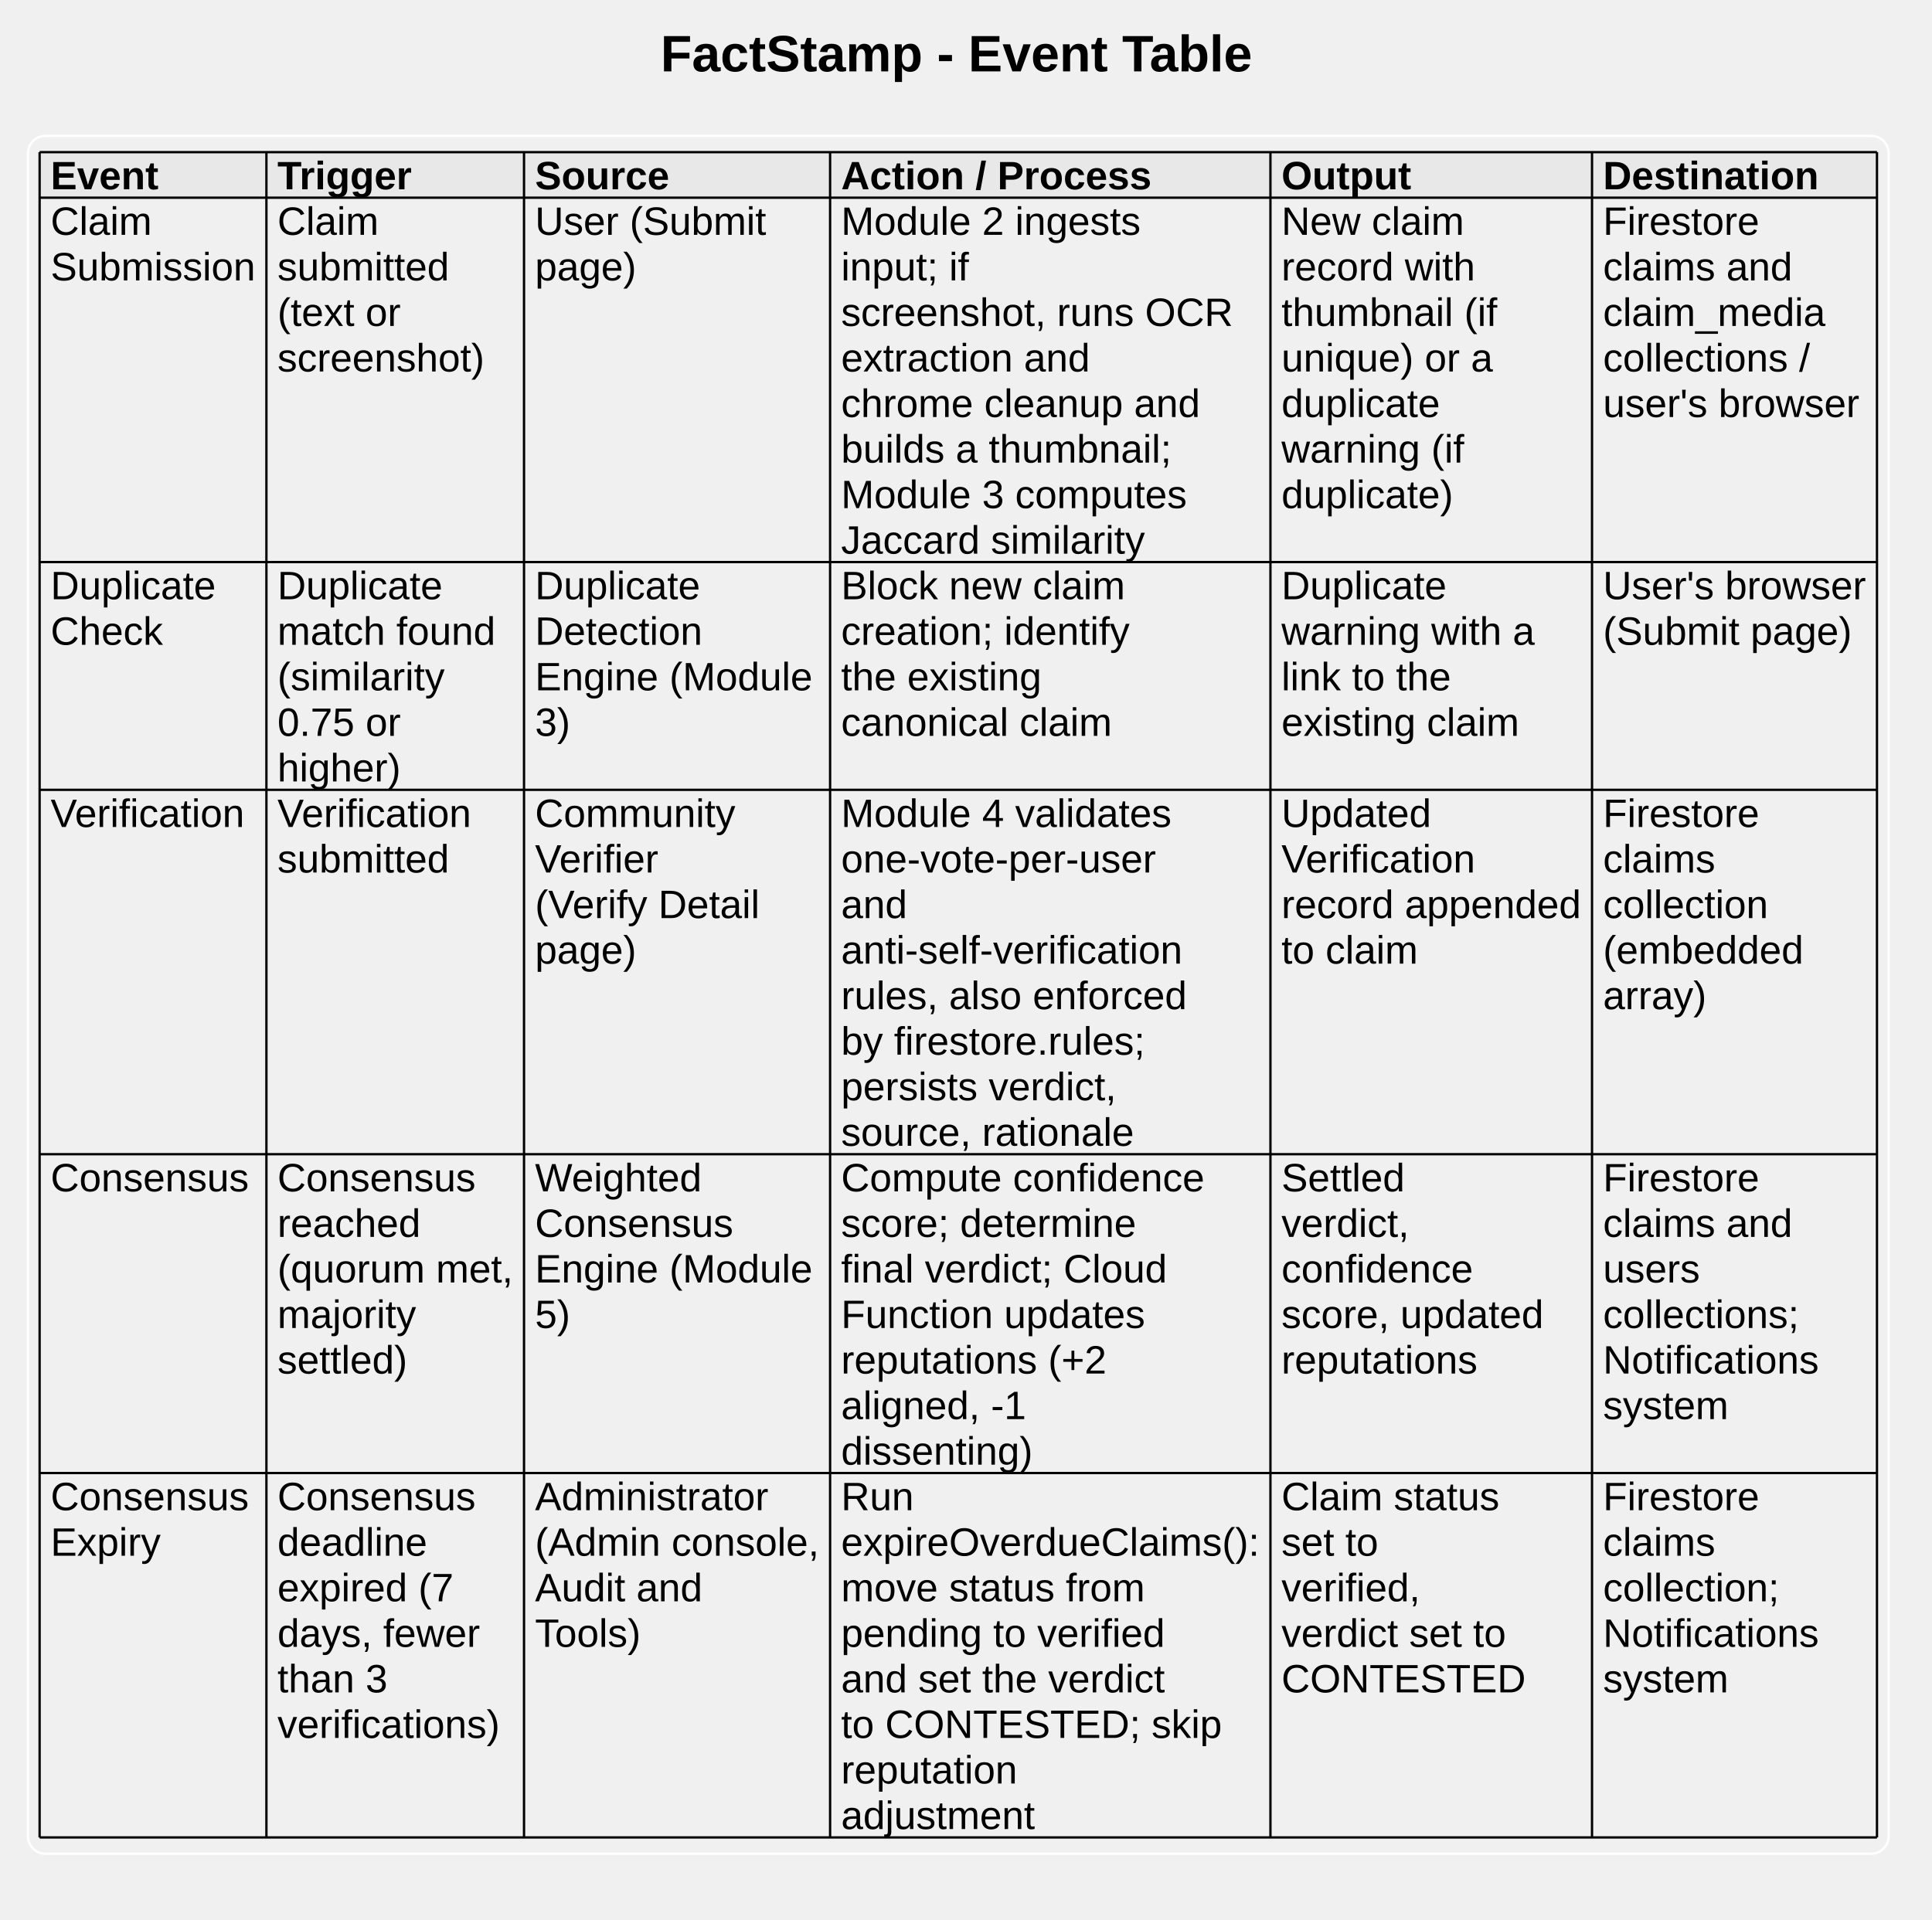
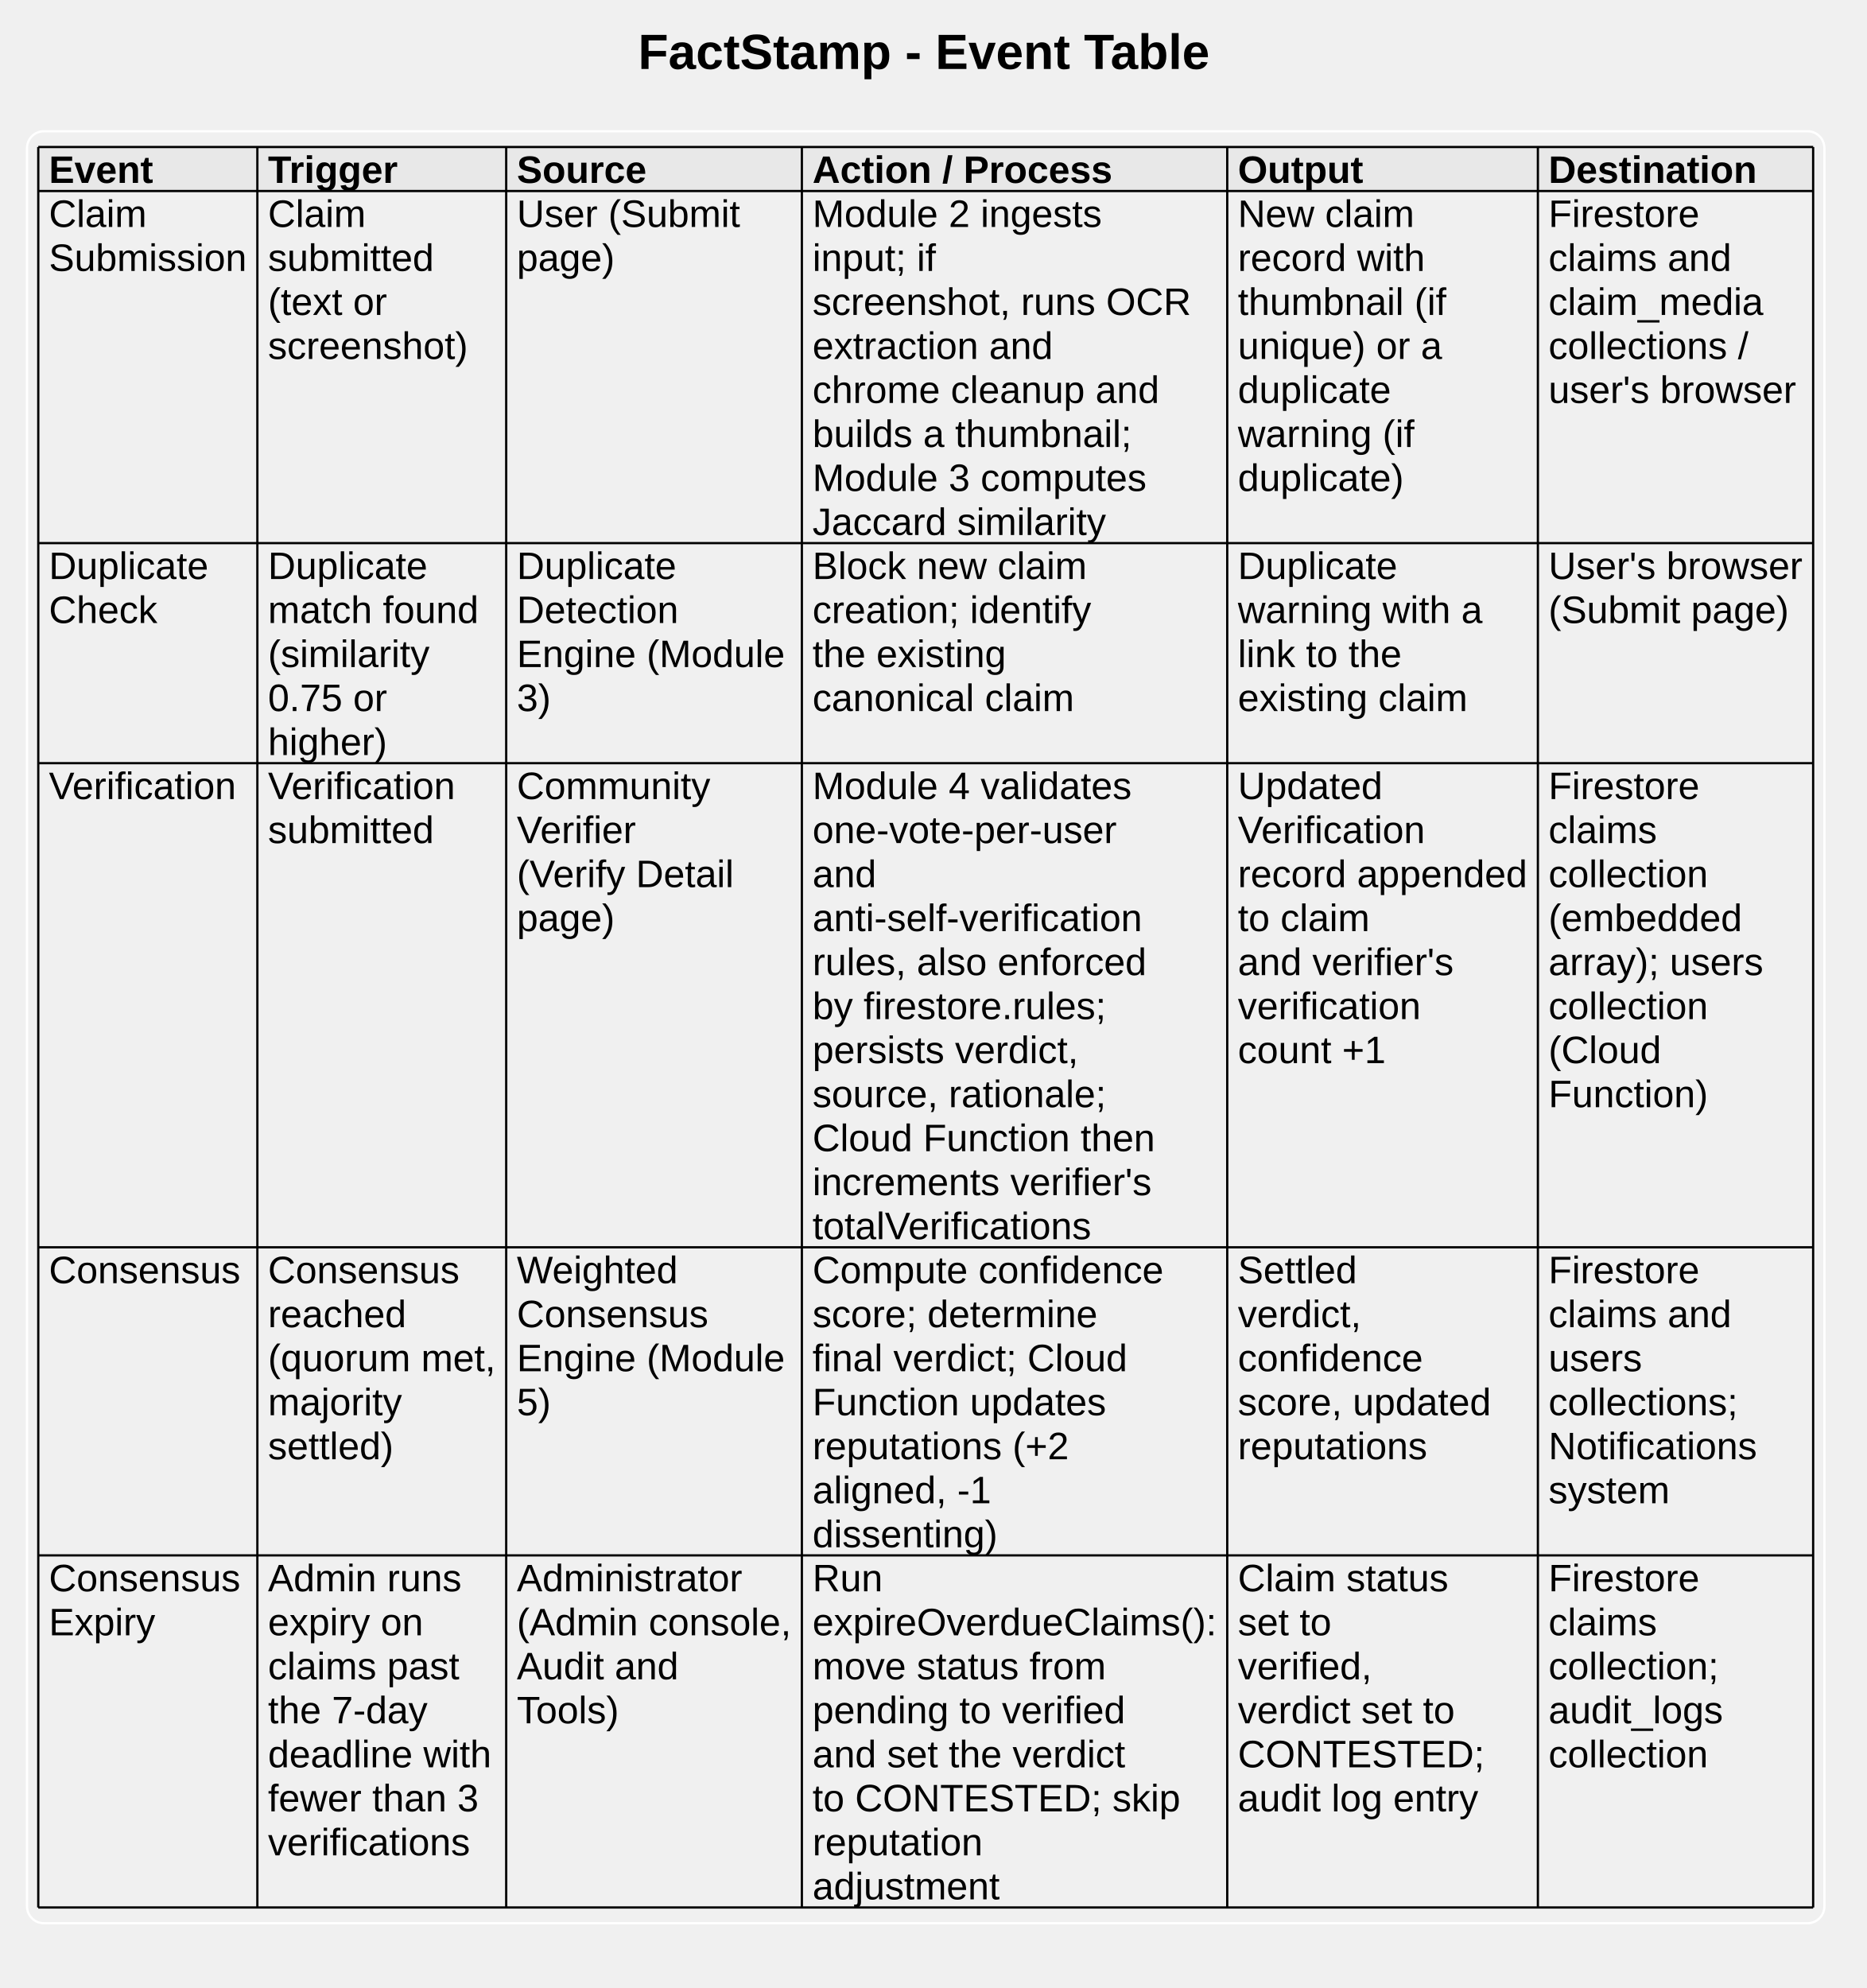
- <svg xmlns="http://www.w3.org/2000/svg" version="1.1" data-diagram-type="CLASS" style="width:829px;height:824px;background:#FFFFFF;" width="829px" height="824px" viewBox="0 0 829 824" zoomAndPan="magnify" preserveAspectRatio="none" contentStyleType="text/css">
+ <svg xmlns="http://www.w3.org/2000/svg" version="1.1" data-diagram-type="CLASS" style="width:829px;height:883px;background:#FFFFFF;" width="829px" height="883px" viewBox="0 0 829 883" zoomAndPan="magnify" preserveAspectRatio="none" contentStyleType="text/css">
  <defs />
  <g font-family="sans-serif" lengthAdjust="spacing">
    <g class="title" data-source-line="11">
      <text x="283.444" y="30.636" fill="#000" font-size="22" textLength="255.503" font-weight="700" font-family="'Liberation Sans'">FactStamp - Event Table</text>
    </g>
    <g class="legend" data-source-line="13">
-       <rect x="12" y="58.298" width="798.392" height="737.289" fill="none" style="stroke:#FFF;stroke-width:1;" rx="7.5" ry="7.5" />
+       <rect x="12" y="58.298" width="798.392" height="795.934" fill="none" style="stroke:#FFF;stroke-width:1;" rx="7.5" ry="7.5" />
      <rect x="17" y="65.298" width="97.318" height="19.548" fill="#E8E8E8" style="stroke:none;" />
      <text x="17" y="81.244" fill="#000" font-size="17" textLength="55.74" font-weight="700" font-family="'Liberation Sans'">​ Event ​</text>
      <rect x="114.318" y="65.298" width="110.533" height="19.548" fill="#E8E8E8" style="stroke:none;" />
      <text x="114.318" y="81.244" fill="#000" font-size="17" textLength="68.008" font-weight="700" font-family="'Liberation Sans'">​ Trigger ​</text>
      <rect x="224.852" y="65.298" width="131.335" height="19.548" fill="#E8E8E8" style="stroke:none;" />
      <text x="224.852" y="81.244" fill="#000" font-size="17" textLength="67.079" font-weight="700" font-family="'Liberation Sans'">​ Source ​</text>
      <rect x="356.187" y="65.298" width="188.942" height="19.548" fill="#E8E8E8" style="stroke:none;" />
      <text x="356.187" y="81.244" fill="#000" font-size="17" textLength="142.657" font-weight="700" font-family="'Liberation Sans'">​ Action / Process ​</text>
      <rect x="545.129" y="65.298" width="137.992" height="19.548" fill="#E8E8E8" style="stroke:none;" />
      <text x="545.129" y="81.244" fill="#000" font-size="17" textLength="65.145" font-weight="700" font-family="'Liberation Sans'">​ Output ​</text>
      <rect x="683.121" y="65.298" width="122.271" height="19.548" fill="#E8E8E8" style="stroke:none;" />
      <text x="683.121" y="81.244" fill="#000" font-size="17" textLength="102.008" font-weight="700" font-family="'Liberation Sans'">​ Destination ​</text>
      <text x="17" y="100.792" fill="#000" font-size="17" textLength="52.893" font-family="'Liberation Sans'">​ Claim ​</text>
      <text x="17" y="120.34" fill="#000" font-size="17" textLength="97.318" font-family="'Liberation Sans'">​ Submission ​</text>
      <text x="114.318" y="100.792" fill="#000" font-size="17" textLength="52.893" font-family="'Liberation Sans'">​ Claim ​</text>
      <text x="114.318" y="120.34" fill="#000" font-size="17" textLength="83.149" font-family="'Liberation Sans'">​ submitted ​</text>
      <text x="114.318" y="139.889" fill="#000" font-size="17" textLength="62.347" font-family="'Liberation Sans'">​ (text or ​</text>
      <text x="114.318" y="159.437" fill="#000" font-size="17" textLength="98.265" font-family="'Liberation Sans'">​ screenshot) ​</text>
      <text x="224.852" y="100.792" fill="#000" font-size="17" textLength="108.632" font-family="'Liberation Sans'">​ User (Submit ​</text>
      <text x="224.852" y="120.34" fill="#000" font-size="17" textLength="52.926" font-family="'Liberation Sans'">​ page) ​</text>
      <text x="356.187" y="100.792" fill="#000" font-size="17" textLength="137.967" font-family="'Liberation Sans'">​ Module 2 ingests ​</text>
      <text x="356.187" y="120.34" fill="#000" font-size="17" textLength="64.256" font-family="'Liberation Sans'">​ input; if ​</text>
      <text x="356.187" y="139.889" fill="#000" font-size="17" textLength="177.62" font-family="'Liberation Sans'">​ screenshot, runs OCR ​</text>
      <text x="356.187" y="159.437" fill="#000" font-size="17" textLength="116.236" font-family="'Liberation Sans'">​ extraction and ​</text>
      <text x="356.187" y="178.985" fill="#000" font-size="17" textLength="163.492" font-family="'Liberation Sans'">​ chrome cleanup and ​</text>
      <text x="356.187" y="198.534" fill="#000" font-size="17" textLength="151.199" font-family="'Liberation Sans'">​ builds a thumbnail; ​</text>
      <text x="356.187" y="218.082" fill="#000" font-size="17" textLength="157.806" font-family="'Liberation Sans'">​ Module 3 computes ​</text>
      <text x="356.187" y="237.63" fill="#000" font-size="17" textLength="139.802" font-family="'Liberation Sans'">​ Jaccard similarity ​</text>
      <text x="545.129" y="100.792" fill="#000" font-size="17" textLength="87.847" font-family="'Liberation Sans'">​ New claim ​</text>
      <text x="545.129" y="120.34" fill="#000" font-size="17" textLength="92.587" font-family="'Liberation Sans'">​ record with ​</text>
      <text x="545.129" y="139.889" fill="#000" font-size="17" textLength="102.042" font-family="'Liberation Sans'">​ thumbnail (if ​</text>
      <text x="545.129" y="159.437" fill="#000" font-size="17" textLength="100.174" font-family="'Liberation Sans'">​ unique) or a ​</text>
      <text x="545.129" y="178.985" fill="#000" font-size="17" textLength="77.496" font-family="'Liberation Sans'">​ duplicate ​</text>
      <text x="545.129" y="198.534" fill="#000" font-size="17" textLength="87.864" font-family="'Liberation Sans'">​ warning (if ​</text>
      <text x="545.129" y="218.082" fill="#000" font-size="17" textLength="83.157" font-family="'Liberation Sans'">​ duplicate) ​</text>
      <text x="683.121" y="100.792" fill="#000" font-size="17" textLength="76.517" font-family="'Liberation Sans'">​ Firestore ​</text>
      <text x="683.121" y="120.34" fill="#000" font-size="17" textLength="90.703" font-family="'Liberation Sans'">​ claims and ​</text>
      <text x="683.121" y="139.889" fill="#000" font-size="17" textLength="104.872" font-family="'Liberation Sans'">​ claim_media ​</text>
      <text x="683.121" y="159.437" fill="#000" font-size="17" textLength="98.265" font-family="'Liberation Sans'">​ collections / ​</text>
      <text x="683.121" y="178.985" fill="#000" font-size="17" textLength="119.448" font-family="'Liberation Sans'">​ user's browser ​</text>
      <text x="17" y="257.179" fill="#000" font-size="17" textLength="80.318" font-family="'Liberation Sans'">​ Duplicate ​</text>
      <text x="17" y="276.727" fill="#000" font-size="17" textLength="57.632" font-family="'Liberation Sans'">​ Check ​</text>
      <text x="114.318" y="257.179" fill="#000" font-size="17" textLength="80.318" font-family="'Liberation Sans'">​ Duplicate ​</text>
      <text x="114.318" y="276.727" fill="#000" font-size="17" textLength="103.004" font-family="'Liberation Sans'">​ match found ​</text>
      <text x="114.318" y="296.275" fill="#000" font-size="17" textLength="81.215" font-family="'Liberation Sans'">​ (similarity ​</text>
      <text x="114.318" y="315.824" fill="#000" font-size="17" textLength="62.372" font-family="'Liberation Sans'">​ 0.75 or ​</text>
      <text x="114.318" y="335.372" fill="#000" font-size="17" textLength="62.364" font-family="'Liberation Sans'">​ higher) ​</text>
      <text x="224.852" y="257.179" fill="#000" font-size="17" textLength="80.318" font-family="'Liberation Sans'">​ Duplicate ​</text>
      <text x="224.852" y="276.727" fill="#000" font-size="17" textLength="81.265" font-family="'Liberation Sans'">​ Detection ​</text>
      <text x="224.852" y="296.275" fill="#000" font-size="17" textLength="128.521" font-family="'Liberation Sans'">​ Engine (Module ​</text>
      <text x="224.852" y="315.824" fill="#000" font-size="17" textLength="24.562" font-family="'Liberation Sans'">​ 3) ​</text>
      <text x="356.187" y="257.179" fill="#000" font-size="17" textLength="131.318" font-family="'Liberation Sans'">​ Block new claim ​</text>
      <text x="356.187" y="276.727" fill="#000" font-size="17" textLength="133.236" font-family="'Liberation Sans'">​ creation; identify ​</text>
      <text x="356.187" y="296.275" fill="#000" font-size="17" textLength="95.442" font-family="'Liberation Sans'">​ the existing ​</text>
      <text x="356.187" y="315.824" fill="#000" font-size="17" textLength="125.666" font-family="'Liberation Sans'">​ canonical claim ​</text>
      <text x="545.129" y="257.179" fill="#000" font-size="17" textLength="80.318" font-family="'Liberation Sans'">​ Duplicate ​</text>
      <text x="545.129" y="276.727" fill="#000" font-size="17" textLength="118.112" font-family="'Liberation Sans'">​ warning with a ​</text>
      <text x="545.129" y="296.275" fill="#000" font-size="17" textLength="82.211" font-family="'Liberation Sans'">​ link to the ​</text>
      <text x="545.129" y="315.824" fill="#000" font-size="17" textLength="111.479" font-family="'Liberation Sans'">​ existing claim ​</text>
      <text x="683.121" y="257.179" fill="#000" font-size="17" textLength="122.271" font-family="'Liberation Sans'">​ User's browser ​</text>
      <text x="683.121" y="276.727" fill="#000" font-size="17" textLength="116.219" font-family="'Liberation Sans'">​ (Submit page) ​</text>
      <text x="17" y="354.92" fill="#000" font-size="17" textLength="93.542" font-family="'Liberation Sans'">​ Verification ​</text>
      <text x="114.318" y="354.92" fill="#000" font-size="17" textLength="93.542" font-family="'Liberation Sans'">​ Verification ​</text>
      <text x="114.318" y="374.469" fill="#000" font-size="17" textLength="83.149" font-family="'Liberation Sans'">​ submitted ​</text>
      <text x="224.852" y="354.92" fill="#000" font-size="17" textLength="95.409" font-family="'Liberation Sans'">​ Community ​</text>
      <text x="224.852" y="374.469" fill="#000" font-size="17" textLength="63.293" font-family="'Liberation Sans'">​ Verifier ​</text>
      <text x="224.852" y="394.017" fill="#000" font-size="17" textLength="106.748" font-family="'Liberation Sans'">​ (Verify Detail ​</text>
      <text x="224.852" y="413.565" fill="#000" font-size="17" textLength="52.926" font-family="'Liberation Sans'">​ page) ​</text>
      <text x="356.187" y="354.92" fill="#000" font-size="17" textLength="151.199" font-family="'Liberation Sans'">​ Module 4 validates ​</text>
      <text x="356.187" y="374.469" fill="#000" font-size="17" textLength="144.566" font-family="'Liberation Sans'">​ one-vote-per-user ​</text>
      <text x="356.187" y="394.017" fill="#000" font-size="17" textLength="37.81" font-family="'Liberation Sans'">​ and ​</text>
      <text x="356.187" y="413.565" fill="#000" font-size="17" textLength="155.889" font-family="'Liberation Sans'">​ anti-self-verification ​</text>
      <text x="356.187" y="433.114" fill="#000" font-size="17" textLength="157.806" font-family="'Liberation Sans'">​ rules, also enforced ​</text>
      <text x="356.187" y="452.662" fill="#000" font-size="17" textLength="139.827" font-family="'Liberation Sans'">​ by firestore.rules; ​</text>
      <text x="356.187" y="472.21" fill="#000" font-size="17" textLength="127.533" font-family="'Liberation Sans'">​ persists verdict, ​</text>
-       <text x="356.187" y="491.759" fill="#000" font-size="17" textLength="135.128" font-family="'Liberation Sans'">​ source, rationale ​</text>
+       <text x="356.187" y="491.759" fill="#000" font-size="17" textLength="139.852" font-family="'Liberation Sans'">​ source, rationale; ​</text>
+       <text x="356.187" y="511.307" fill="#000" font-size="17" textLength="161.6" font-family="'Liberation Sans'">​ Cloud Function then ​</text>
+       <text x="356.187" y="530.855" fill="#000" font-size="17" textLength="160.064" font-family="'Liberation Sans'">​ increments verifier's ​</text>
+       <text x="356.187" y="550.404" fill="#000" font-size="17" textLength="134.174" font-family="'Liberation Sans'">​ totalVerifications ​</text>
      <text x="545.129" y="354.92" fill="#000" font-size="17" textLength="73.719" font-family="'Liberation Sans'">​ Updated ​</text>
      <text x="545.129" y="374.469" fill="#000" font-size="17" textLength="93.542" font-family="'Liberation Sans'">​ Verification ​</text>
      <text x="545.129" y="394.017" fill="#000" font-size="17" textLength="137.992" font-family="'Liberation Sans'">​ record appended ​</text>
      <text x="545.129" y="413.565" fill="#000" font-size="17" textLength="68.017" font-family="'Liberation Sans'">​ to claim ​</text>
+       <text x="545.129" y="433.114" fill="#000" font-size="17" textLength="105.287" font-family="'Liberation Sans'">​ and verifier's ​</text>
+       <text x="545.129" y="452.662" fill="#000" font-size="17" textLength="90.703" font-family="'Liberation Sans'">​ verification ​</text>
+       <text x="545.129" y="472.21" fill="#000" font-size="17" textLength="75.139" font-family="'Liberation Sans'">​ count +1 ​</text>
      <text x="683.121" y="354.92" fill="#000" font-size="17" textLength="76.517" font-family="'Liberation Sans'">​ Firestore ​</text>
      <text x="683.121" y="374.469" fill="#000" font-size="17" textLength="57.616" font-family="'Liberation Sans'">​ claims ​</text>
      <text x="683.121" y="394.017" fill="#000" font-size="17" textLength="80.318" font-family="'Liberation Sans'">​ collection ​</text>
      <text x="683.121" y="413.565" fill="#000" font-size="17" textLength="95.451" font-family="'Liberation Sans'">​ (embedded ​</text>
-       <text x="683.121" y="433.114" fill="#000" font-size="17" textLength="53.839" font-family="'Liberation Sans'">​ array) ​</text>
-       <text x="17" y="511.307" fill="#000" font-size="17" textLength="94.496" font-family="'Liberation Sans'">​ Consensus ​</text>
-       <text x="114.318" y="511.307" fill="#000" font-size="17" textLength="94.496" font-family="'Liberation Sans'">​ Consensus ​</text>
-       <text x="114.318" y="530.855" fill="#000" font-size="17" textLength="70.88" font-family="'Liberation Sans'">​ reached ​</text>
-       <text x="114.318" y="550.404" fill="#000" font-size="17" textLength="110.533" font-family="'Liberation Sans'">​ (quorum met, ​</text>
-       <text x="114.318" y="569.952" fill="#000" font-size="17" textLength="68.955" font-family="'Liberation Sans'">​ majority ​</text>
-       <text x="114.318" y="589.5" fill="#000" font-size="17" textLength="65.194" font-family="'Liberation Sans'">​ settled) ​</text>
-       <text x="224.852" y="511.307" fill="#000" font-size="17" textLength="81.265" font-family="'Liberation Sans'">​ Weighted ​</text>
-       <text x="224.852" y="530.855" fill="#000" font-size="17" textLength="94.496" font-family="'Liberation Sans'">​ Consensus ​</text>
-       <text x="224.852" y="550.404" fill="#000" font-size="17" textLength="128.521" font-family="'Liberation Sans'">​ Engine (Module ​</text>
-       <text x="224.852" y="569.952" fill="#000" font-size="17" textLength="24.562" font-family="'Liberation Sans'">​ 5) ​</text>
-       <text x="356.187" y="511.307" fill="#000" font-size="17" textLength="165.376" font-family="'Liberation Sans'">​ Compute confidence ​</text>
-       <text x="356.187" y="530.855" fill="#000" font-size="17" textLength="136.058" font-family="'Liberation Sans'">​ score; determine ​</text>
-       <text x="356.187" y="550.404" fill="#000" font-size="17" textLength="149.29" font-family="'Liberation Sans'">​ final verdict; Cloud ​</text>
-       <text x="356.187" y="569.952" fill="#000" font-size="17" textLength="139.868" font-family="'Liberation Sans'">​ Function updates ​</text>
-       <text x="356.187" y="589.5" fill="#000" font-size="17" textLength="123.325" font-family="'Liberation Sans'">​ reputations (+2 ​</text>
-       <text x="356.187" y="609.049" fill="#000" font-size="17" textLength="88.835" font-family="'Liberation Sans'">​ aligned, -1 ​</text>
-       <text x="356.187" y="628.597" fill="#000" font-size="17" textLength="91.657" font-family="'Liberation Sans'">​ dissenting) ​</text>
-       <text x="545.129" y="511.307" fill="#000" font-size="17" textLength="62.372" font-family="'Liberation Sans'">​ Settled ​</text>
-       <text x="545.129" y="530.855" fill="#000" font-size="17" textLength="64.24" font-family="'Liberation Sans'">​ verdict, ​</text>
-       <text x="545.129" y="550.404" fill="#000" font-size="17" textLength="91.674" font-family="'Liberation Sans'">​ confidence ​</text>
-       <text x="545.129" y="569.952" fill="#000" font-size="17" textLength="121.914" font-family="'Liberation Sans'">​ score, updated ​</text>
-       <text x="545.129" y="589.5" fill="#000" font-size="17" textLength="93.558" font-family="'Liberation Sans'">​ reputations ​</text>
-       <text x="683.121" y="511.307" fill="#000" font-size="17" textLength="76.517" font-family="'Liberation Sans'">​ Firestore ​</text>
-       <text x="683.121" y="530.855" fill="#000" font-size="17" textLength="90.703" font-family="'Liberation Sans'">​ claims and ​</text>
-       <text x="683.121" y="550.404" fill="#000" font-size="17" textLength="51.017" font-family="'Liberation Sans'">​ users ​</text>
-       <text x="683.121" y="569.952" fill="#000" font-size="17" textLength="93.542" font-family="'Liberation Sans'">​ collections; ​</text>
-       <text x="683.121" y="589.5" fill="#000" font-size="17" textLength="102.042" font-family="'Liberation Sans'">​ Notifications ​</text>
-       <text x="683.121" y="609.049" fill="#000" font-size="17" textLength="63.285" font-family="'Liberation Sans'">​ system ​</text>
-       <text x="17" y="648.146" fill="#000" font-size="17" textLength="94.496" font-family="'Liberation Sans'">​ Consensus ​</text>
-       <text x="17" y="667.694" fill="#000" font-size="17" textLength="56.678" font-family="'Liberation Sans'">​ Expiry ​</text>
-       <text x="114.318" y="648.146" fill="#000" font-size="17" textLength="94.496" font-family="'Liberation Sans'">​ Consensus ​</text>
-       <text x="114.318" y="667.694" fill="#000" font-size="17" textLength="73.728" font-family="'Liberation Sans'">​ deadline ​</text>
-       <text x="114.318" y="687.242" fill="#000" font-size="17" textLength="85.042" font-family="'Liberation Sans'">​ expired (7 ​</text>
-       <text x="114.318" y="706.791" fill="#000" font-size="17" textLength="96.372" font-family="'Liberation Sans'">​ days, fewer ​</text>
-       <text x="114.318" y="726.339" fill="#000" font-size="17" textLength="56.711" font-family="'Liberation Sans'">​ than 3 ​</text>
-       <text x="114.318" y="745.887" fill="#000" font-size="17" textLength="104.864" font-family="'Liberation Sans'">​ verifications) ​</text>
-       <text x="224.852" y="648.146" fill="#000" font-size="17" textLength="109.587" font-family="'Liberation Sans'">​ Administrator ​</text>
-       <text x="224.852" y="667.694" fill="#000" font-size="17" textLength="131.335" font-family="'Liberation Sans'">​ (Admin console, ​</text>
-       <text x="224.852" y="687.242" fill="#000" font-size="17" textLength="81.281" font-family="'Liberation Sans'">​ Audit and ​</text>
-       <text x="224.852" y="706.791" fill="#000" font-size="17" textLength="56.678" font-family="'Liberation Sans'">​ Tools) ​</text>
-       <text x="356.187" y="648.146" fill="#000" font-size="17" textLength="40.632" font-family="'Liberation Sans'">​ Run ​</text>
-       <text x="356.187" y="667.694" fill="#000" font-size="17" textLength="188.942" font-family="'Liberation Sans'">​ expireOverdueClaims(): ​</text>
-       <text x="356.187" y="687.242" fill="#000" font-size="17" textLength="139.818" font-family="'Liberation Sans'">​ move status from ​</text>
-       <text x="356.187" y="706.791" fill="#000" font-size="17" textLength="148.376" font-family="'Liberation Sans'">​ pending to verified ​</text>
-       <text x="356.187" y="726.339" fill="#000" font-size="17" textLength="148.36" font-family="'Liberation Sans'">​ and set the verdict ​</text>
-       <text x="356.187" y="745.887" fill="#000" font-size="17" textLength="172.864" font-family="'Liberation Sans'">​ to CONTESTED; skip ​</text>
-       <text x="356.187" y="765.436" fill="#000" font-size="17" textLength="85.058" font-family="'Liberation Sans'">​ reputation ​</text>
-       <text x="356.187" y="784.984" fill="#000" font-size="17" textLength="92.604" font-family="'Liberation Sans'">​ adjustment ​</text>
-       <text x="545.129" y="648.146" fill="#000" font-size="17" textLength="102.971" font-family="'Liberation Sans'">​ Claim status ​</text>
-       <text x="545.129" y="667.694" fill="#000" font-size="17" textLength="51.025" font-family="'Liberation Sans'">​ set to ​</text>
-       <text x="545.129" y="687.242" fill="#000" font-size="17" textLength="68.971" font-family="'Liberation Sans'">​ verified, ​</text>
-       <text x="545.129" y="706.791" fill="#000" font-size="17" textLength="105.818" font-family="'Liberation Sans'">​ verdict set to ​</text>
-       <text x="545.129" y="726.339" fill="#000" font-size="17" textLength="114.285" font-family="'Liberation Sans'">​ CONTESTED ​</text>
-       <text x="683.121" y="648.146" fill="#000" font-size="17" textLength="76.517" font-family="'Liberation Sans'">​ Firestore ​</text>
-       <text x="683.121" y="667.694" fill="#000" font-size="17" textLength="57.616" font-family="'Liberation Sans'">​ claims ​</text>
-       <text x="683.121" y="687.242" fill="#000" font-size="17" textLength="85.042" font-family="'Liberation Sans'">​ collection; ​</text>
-       <text x="683.121" y="706.791" fill="#000" font-size="17" textLength="102.042" font-family="'Liberation Sans'">​ Notifications ​</text>
-       <text x="683.121" y="726.339" fill="#000" font-size="17" textLength="63.285" font-family="'Liberation Sans'">​ system ​</text>
+       <text x="683.121" y="433.114" fill="#000" font-size="17" textLength="104.855" font-family="'Liberation Sans'">​ array); users ​</text>
+       <text x="683.121" y="452.662" fill="#000" font-size="17" textLength="80.318" font-family="'Liberation Sans'">​ collection ​</text>
+       <text x="683.121" y="472.21" fill="#000" font-size="17" textLength="59.525" font-family="'Liberation Sans'">​ (Cloud ​</text>
+       <text x="683.121" y="491.759" fill="#000" font-size="17" textLength="80.31" font-family="'Liberation Sans'">​ Function) ​</text>
+       <text x="17" y="569.952" fill="#000" font-size="17" textLength="94.496" font-family="'Liberation Sans'">​ Consensus ​</text>
+       <text x="114.318" y="569.952" fill="#000" font-size="17" textLength="94.496" font-family="'Liberation Sans'">​ Consensus ​</text>
+       <text x="114.318" y="589.5" fill="#000" font-size="17" textLength="70.88" font-family="'Liberation Sans'">​ reached ​</text>
+       <text x="114.318" y="609.049" fill="#000" font-size="17" textLength="110.533" font-family="'Liberation Sans'">​ (quorum met, ​</text>
+       <text x="114.318" y="628.597" fill="#000" font-size="17" textLength="68.955" font-family="'Liberation Sans'">​ majority ​</text>
+       <text x="114.318" y="648.146" fill="#000" font-size="17" textLength="65.194" font-family="'Liberation Sans'">​ settled) ​</text>
+       <text x="224.852" y="569.952" fill="#000" font-size="17" textLength="81.265" font-family="'Liberation Sans'">​ Weighted ​</text>
+       <text x="224.852" y="589.5" fill="#000" font-size="17" textLength="94.496" font-family="'Liberation Sans'">​ Consensus ​</text>
+       <text x="224.852" y="609.049" fill="#000" font-size="17" textLength="128.521" font-family="'Liberation Sans'">​ Engine (Module ​</text>
+       <text x="224.852" y="628.597" fill="#000" font-size="17" textLength="24.562" font-family="'Liberation Sans'">​ 5) ​</text>
+       <text x="356.187" y="569.952" fill="#000" font-size="17" textLength="165.376" font-family="'Liberation Sans'">​ Compute confidence ​</text>
+       <text x="356.187" y="589.5" fill="#000" font-size="17" textLength="136.058" font-family="'Liberation Sans'">​ score; determine ​</text>
+       <text x="356.187" y="609.049" fill="#000" font-size="17" textLength="149.29" font-family="'Liberation Sans'">​ final verdict; Cloud ​</text>
+       <text x="356.187" y="628.597" fill="#000" font-size="17" textLength="139.868" font-family="'Liberation Sans'">​ Function updates ​</text>
+       <text x="356.187" y="648.146" fill="#000" font-size="17" textLength="123.325" font-family="'Liberation Sans'">​ reputations (+2 ​</text>
+       <text x="356.187" y="667.694" fill="#000" font-size="17" textLength="88.835" font-family="'Liberation Sans'">​ aligned, -1 ​</text>
+       <text x="356.187" y="687.242" fill="#000" font-size="17" textLength="91.657" font-family="'Liberation Sans'">​ dissenting) ​</text>
+       <text x="545.129" y="569.952" fill="#000" font-size="17" textLength="62.372" font-family="'Liberation Sans'">​ Settled ​</text>
+       <text x="545.129" y="589.5" fill="#000" font-size="17" textLength="64.24" font-family="'Liberation Sans'">​ verdict, ​</text>
+       <text x="545.129" y="609.049" fill="#000" font-size="17" textLength="91.674" font-family="'Liberation Sans'">​ confidence ​</text>
+       <text x="545.129" y="628.597" fill="#000" font-size="17" textLength="121.914" font-family="'Liberation Sans'">​ score, updated ​</text>
+       <text x="545.129" y="648.146" fill="#000" font-size="17" textLength="93.558" font-family="'Liberation Sans'">​ reputations ​</text>
+       <text x="683.121" y="569.952" fill="#000" font-size="17" textLength="76.517" font-family="'Liberation Sans'">​ Firestore ​</text>
+       <text x="683.121" y="589.5" fill="#000" font-size="17" textLength="90.703" font-family="'Liberation Sans'">​ claims and ​</text>
+       <text x="683.121" y="609.049" fill="#000" font-size="17" textLength="51.017" font-family="'Liberation Sans'">​ users ​</text>
+       <text x="683.121" y="628.597" fill="#000" font-size="17" textLength="93.542" font-family="'Liberation Sans'">​ collections; ​</text>
+       <text x="683.121" y="648.146" fill="#000" font-size="17" textLength="102.042" font-family="'Liberation Sans'">​ Notifications ​</text>
+       <text x="683.121" y="667.694" fill="#000" font-size="17" textLength="63.285" font-family="'Liberation Sans'">​ system ​</text>
+       <text x="17" y="706.791" fill="#000" font-size="17" textLength="94.496" font-family="'Liberation Sans'">​ Consensus ​</text>
+       <text x="17" y="726.339" fill="#000" font-size="17" textLength="56.678" font-family="'Liberation Sans'">​ Expiry ​</text>
+       <text x="114.318" y="706.791" fill="#000" font-size="17" textLength="95.426" font-family="'Liberation Sans'">​ Admin runs ​</text>
+       <text x="114.318" y="726.339" fill="#000" font-size="17" textLength="78.426" font-family="'Liberation Sans'">​ expiry on ​</text>
+       <text x="114.318" y="745.887" fill="#000" font-size="17" textLength="94.471" font-family="'Liberation Sans'">​ claims past ​</text>
+       <text x="114.318" y="765.436" fill="#000" font-size="17" textLength="80.327" font-family="'Liberation Sans'">​ the 7-day ​</text>
+       <text x="114.318" y="784.984" fill="#000" font-size="17" textLength="108.682" font-family="'Liberation Sans'">​ deadline with ​</text>
+       <text x="114.318" y="804.532" fill="#000" font-size="17" textLength="103.004" font-family="'Liberation Sans'">​ fewer than 3 ​</text>
+       <text x="114.318" y="824.081" fill="#000" font-size="17" textLength="99.203" font-family="'Liberation Sans'">​ verifications ​</text>
+       <text x="224.852" y="706.791" fill="#000" font-size="17" textLength="109.587" font-family="'Liberation Sans'">​ Administrator ​</text>
+       <text x="224.852" y="726.339" fill="#000" font-size="17" textLength="131.335" font-family="'Liberation Sans'">​ (Admin console, ​</text>
+       <text x="224.852" y="745.887" fill="#000" font-size="17" textLength="81.281" font-family="'Liberation Sans'">​ Audit and ​</text>
+       <text x="224.852" y="765.436" fill="#000" font-size="17" textLength="56.678" font-family="'Liberation Sans'">​ Tools) ​</text>
+       <text x="356.187" y="706.791" fill="#000" font-size="17" textLength="40.632" font-family="'Liberation Sans'">​ Run ​</text>
+       <text x="356.187" y="726.339" fill="#000" font-size="17" textLength="188.942" font-family="'Liberation Sans'">​ expireOverdueClaims(): ​</text>
+       <text x="356.187" y="745.887" fill="#000" font-size="17" textLength="139.818" font-family="'Liberation Sans'">​ move status from ​</text>
+       <text x="356.187" y="765.436" fill="#000" font-size="17" textLength="148.376" font-family="'Liberation Sans'">​ pending to verified ​</text>
+       <text x="356.187" y="784.984" fill="#000" font-size="17" textLength="148.36" font-family="'Liberation Sans'">​ and set the verdict ​</text>
+       <text x="356.187" y="804.532" fill="#000" font-size="17" textLength="172.864" font-family="'Liberation Sans'">​ to CONTESTED; skip ​</text>
+       <text x="356.187" y="824.081" fill="#000" font-size="17" textLength="85.058" font-family="'Liberation Sans'">​ reputation ​</text>
+       <text x="356.187" y="843.629" fill="#000" font-size="17" textLength="92.604" font-family="'Liberation Sans'">​ adjustment ​</text>
+       <text x="545.129" y="706.791" fill="#000" font-size="17" textLength="102.971" font-family="'Liberation Sans'">​ Claim status ​</text>
+       <text x="545.129" y="726.339" fill="#000" font-size="17" textLength="51.025" font-family="'Liberation Sans'">​ set to ​</text>
+       <text x="545.129" y="745.887" fill="#000" font-size="17" textLength="68.971" font-family="'Liberation Sans'">​ verified, ​</text>
+       <text x="545.129" y="765.436" fill="#000" font-size="17" textLength="105.818" font-family="'Liberation Sans'">​ verdict set to ​</text>
+       <text x="545.129" y="784.984" fill="#000" font-size="17" textLength="119.008" font-family="'Liberation Sans'">​ CONTESTED; ​</text>
+       <text x="545.129" y="804.532" fill="#000" font-size="17" textLength="116.236" font-family="'Liberation Sans'">​ audit log entry ​</text>
+       <text x="683.121" y="706.791" fill="#000" font-size="17" textLength="76.517" font-family="'Liberation Sans'">​ Firestore ​</text>
+       <text x="683.121" y="726.339" fill="#000" font-size="17" textLength="57.616" font-family="'Liberation Sans'">​ claims ​</text>
+       <text x="683.121" y="745.887" fill="#000" font-size="17" textLength="85.042" font-family="'Liberation Sans'">​ collection; ​</text>
+       <text x="683.121" y="765.436" fill="#000" font-size="17" textLength="86.951" font-family="'Liberation Sans'">​ audit_logs ​</text>
+       <text x="683.121" y="784.984" fill="#000" font-size="17" textLength="80.318" font-family="'Liberation Sans'">​ collection ​</text>
      <line x1="17" y1="65.298" x2="805.392" y2="65.298" style="stroke:#000;stroke-width:1;" />
      <line x1="17" y1="84.846" x2="805.392" y2="84.846" style="stroke:#000;stroke-width:1;" />
      <line x1="17" y1="241.233" x2="805.392" y2="241.233" style="stroke:#000;stroke-width:1;" />
      <line x1="17" y1="338.975" x2="805.392" y2="338.975" style="stroke:#000;stroke-width:1;" />
-       <line x1="17" y1="495.361" x2="805.392" y2="495.361" style="stroke:#000;stroke-width:1;" />
-       <line x1="17" y1="632.2" x2="805.392" y2="632.2" style="stroke:#000;stroke-width:1;" />
-       <line x1="17" y1="788.586" x2="805.392" y2="788.586" style="stroke:#000;stroke-width:1;" />
-       <line x1="17" y1="65.298" x2="17" y2="788.586" style="stroke:#000;stroke-width:1;" />
-       <line x1="114.318" y1="65.298" x2="114.318" y2="788.586" style="stroke:#000;stroke-width:1;" />
-       <line x1="224.852" y1="65.298" x2="224.852" y2="788.586" style="stroke:#000;stroke-width:1;" />
-       <line x1="356.187" y1="65.298" x2="356.187" y2="788.586" style="stroke:#000;stroke-width:1;" />
-       <line x1="545.129" y1="65.298" x2="545.129" y2="788.586" style="stroke:#000;stroke-width:1;" />
-       <line x1="683.121" y1="65.298" x2="683.121" y2="788.586" style="stroke:#000;stroke-width:1;" />
-       <line x1="805.392" y1="65.298" x2="805.392" y2="788.586" style="stroke:#000;stroke-width:1;" />
+       <line x1="17" y1="554.006" x2="805.392" y2="554.006" style="stroke:#000;stroke-width:1;" />
+       <line x1="17" y1="690.845" x2="805.392" y2="690.845" style="stroke:#000;stroke-width:1;" />
+       <line x1="17" y1="847.231" x2="805.392" y2="847.231" style="stroke:#000;stroke-width:1;" />
+       <line x1="17" y1="65.298" x2="17" y2="847.231" style="stroke:#000;stroke-width:1;" />
+       <line x1="114.318" y1="65.298" x2="114.318" y2="847.231" style="stroke:#000;stroke-width:1;" />
+       <line x1="224.852" y1="65.298" x2="224.852" y2="847.231" style="stroke:#000;stroke-width:1;" />
+       <line x1="356.187" y1="65.298" x2="356.187" y2="847.231" style="stroke:#000;stroke-width:1;" />
+       <line x1="545.129" y1="65.298" x2="545.129" y2="847.231" style="stroke:#000;stroke-width:1;" />
+       <line x1="683.121" y1="65.298" x2="683.121" y2="847.231" style="stroke:#000;stroke-width:1;" />
+       <line x1="805.392" y1="65.298" x2="805.392" y2="847.231" style="stroke:#000;stroke-width:1;" />
    </g>
  </g>
</svg>
